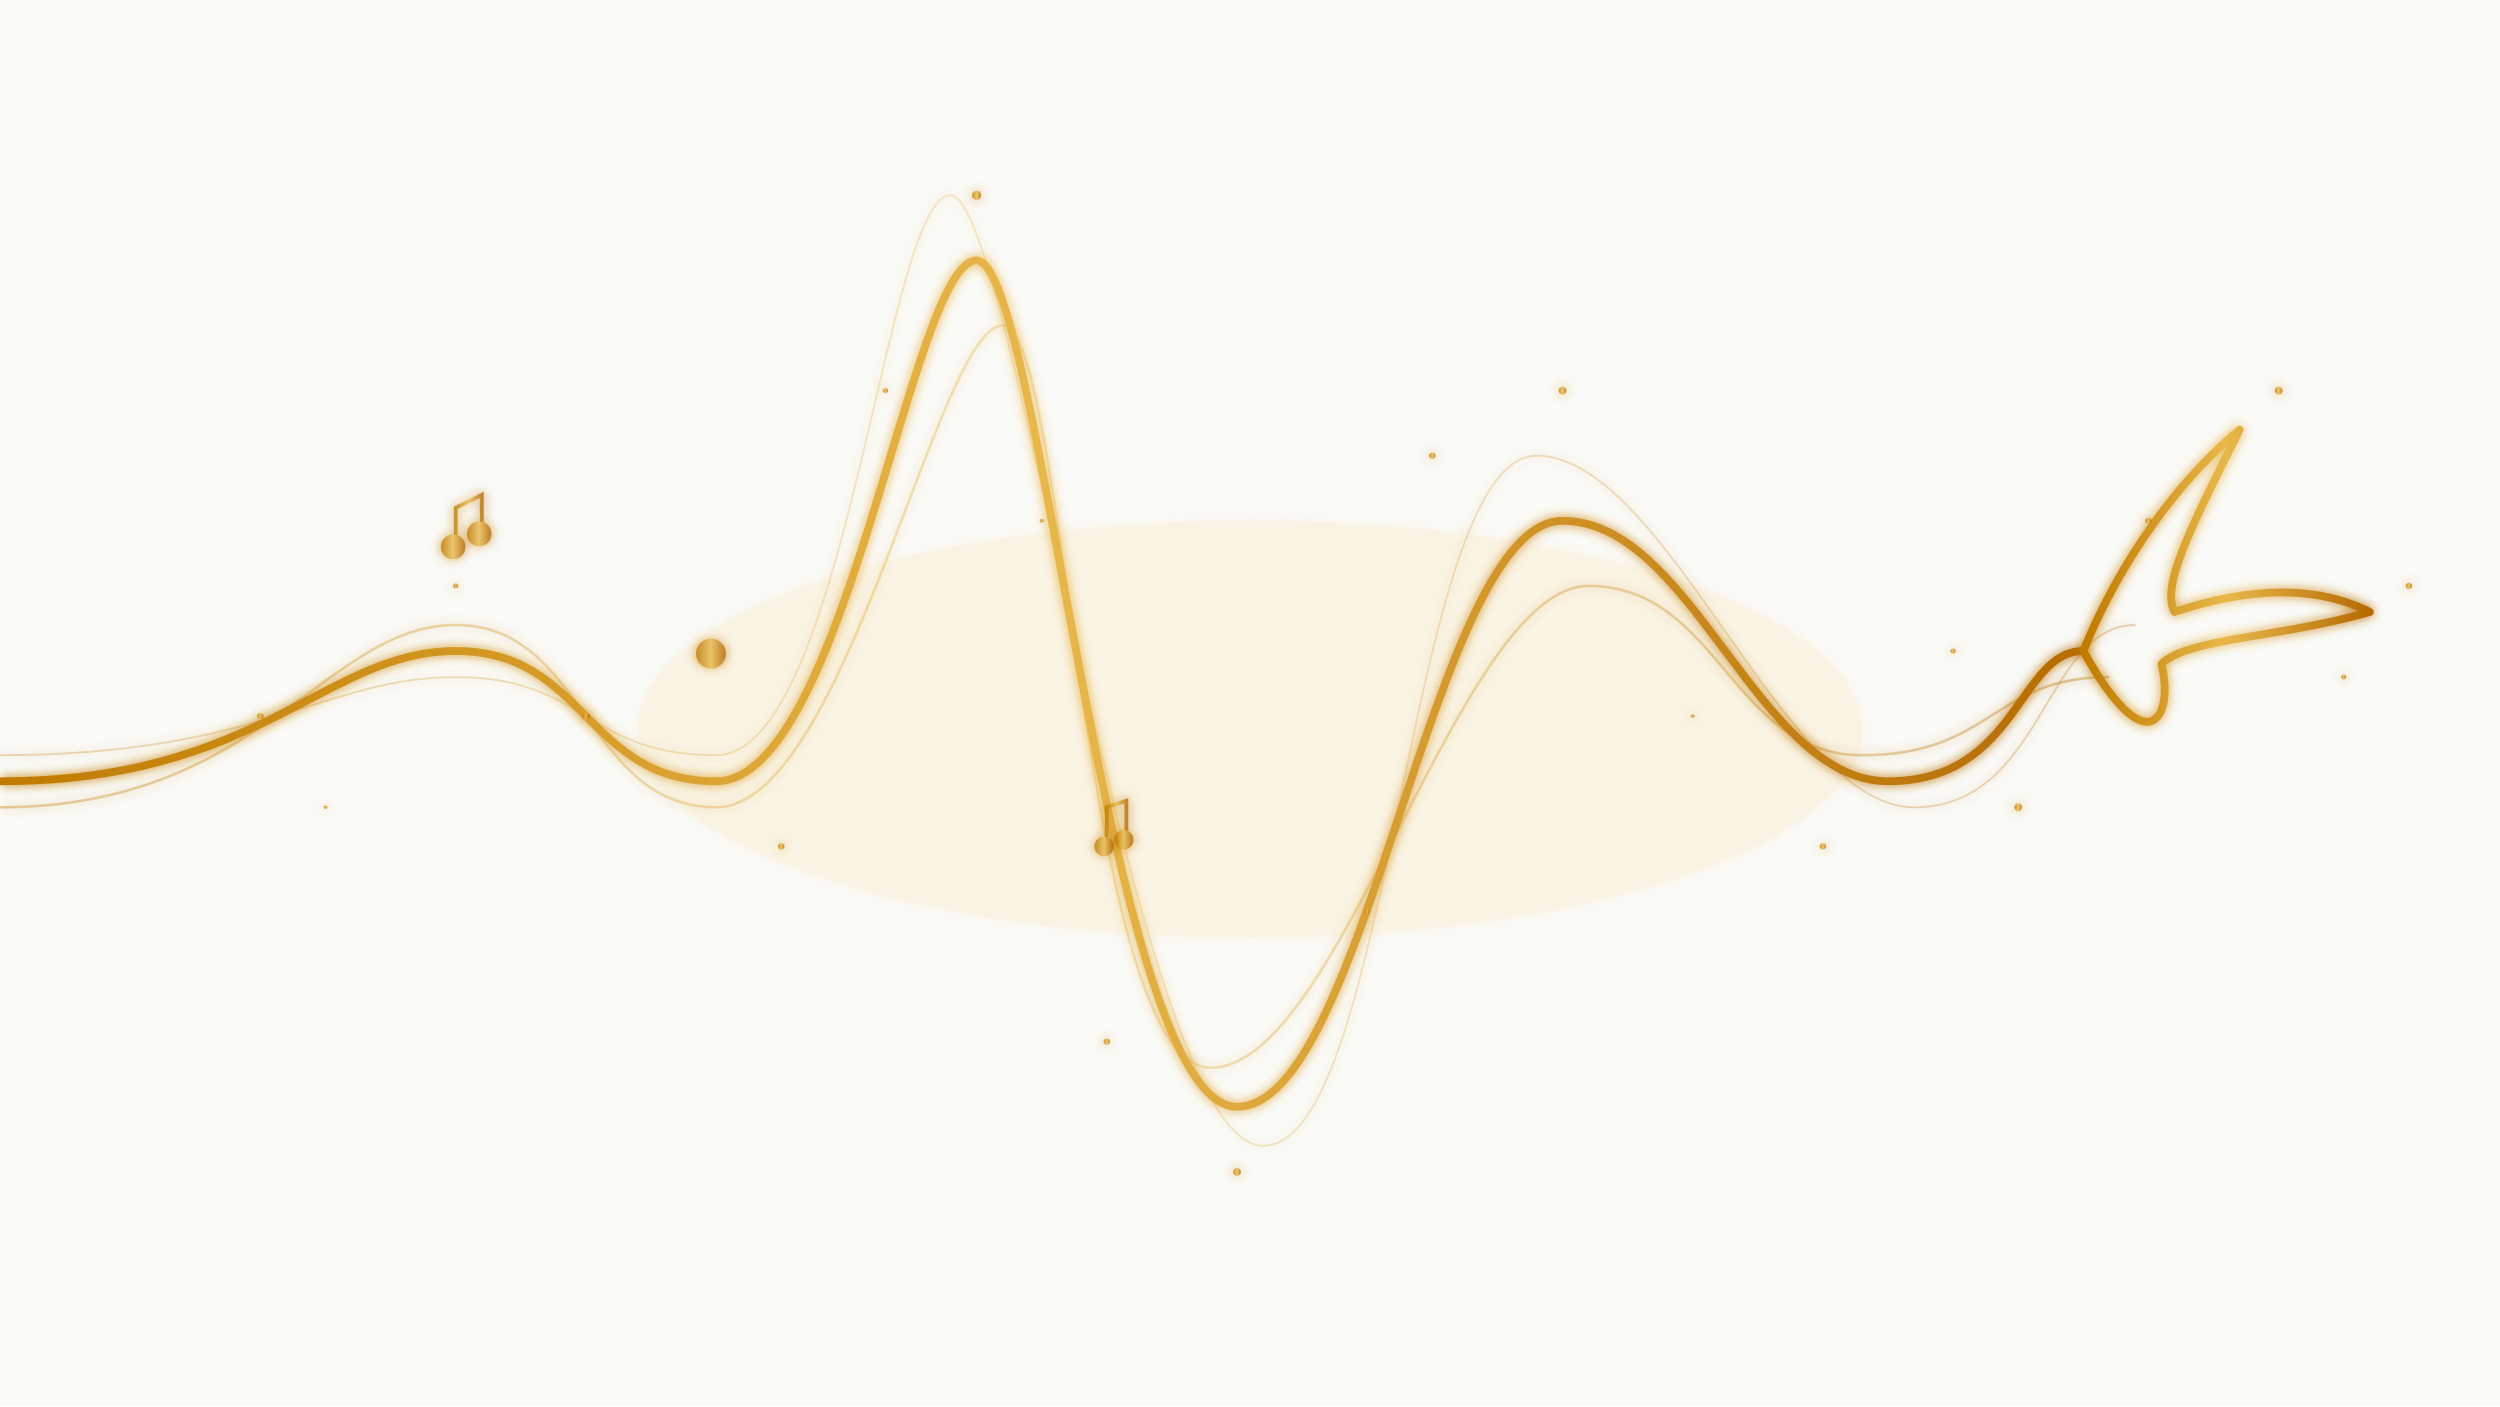
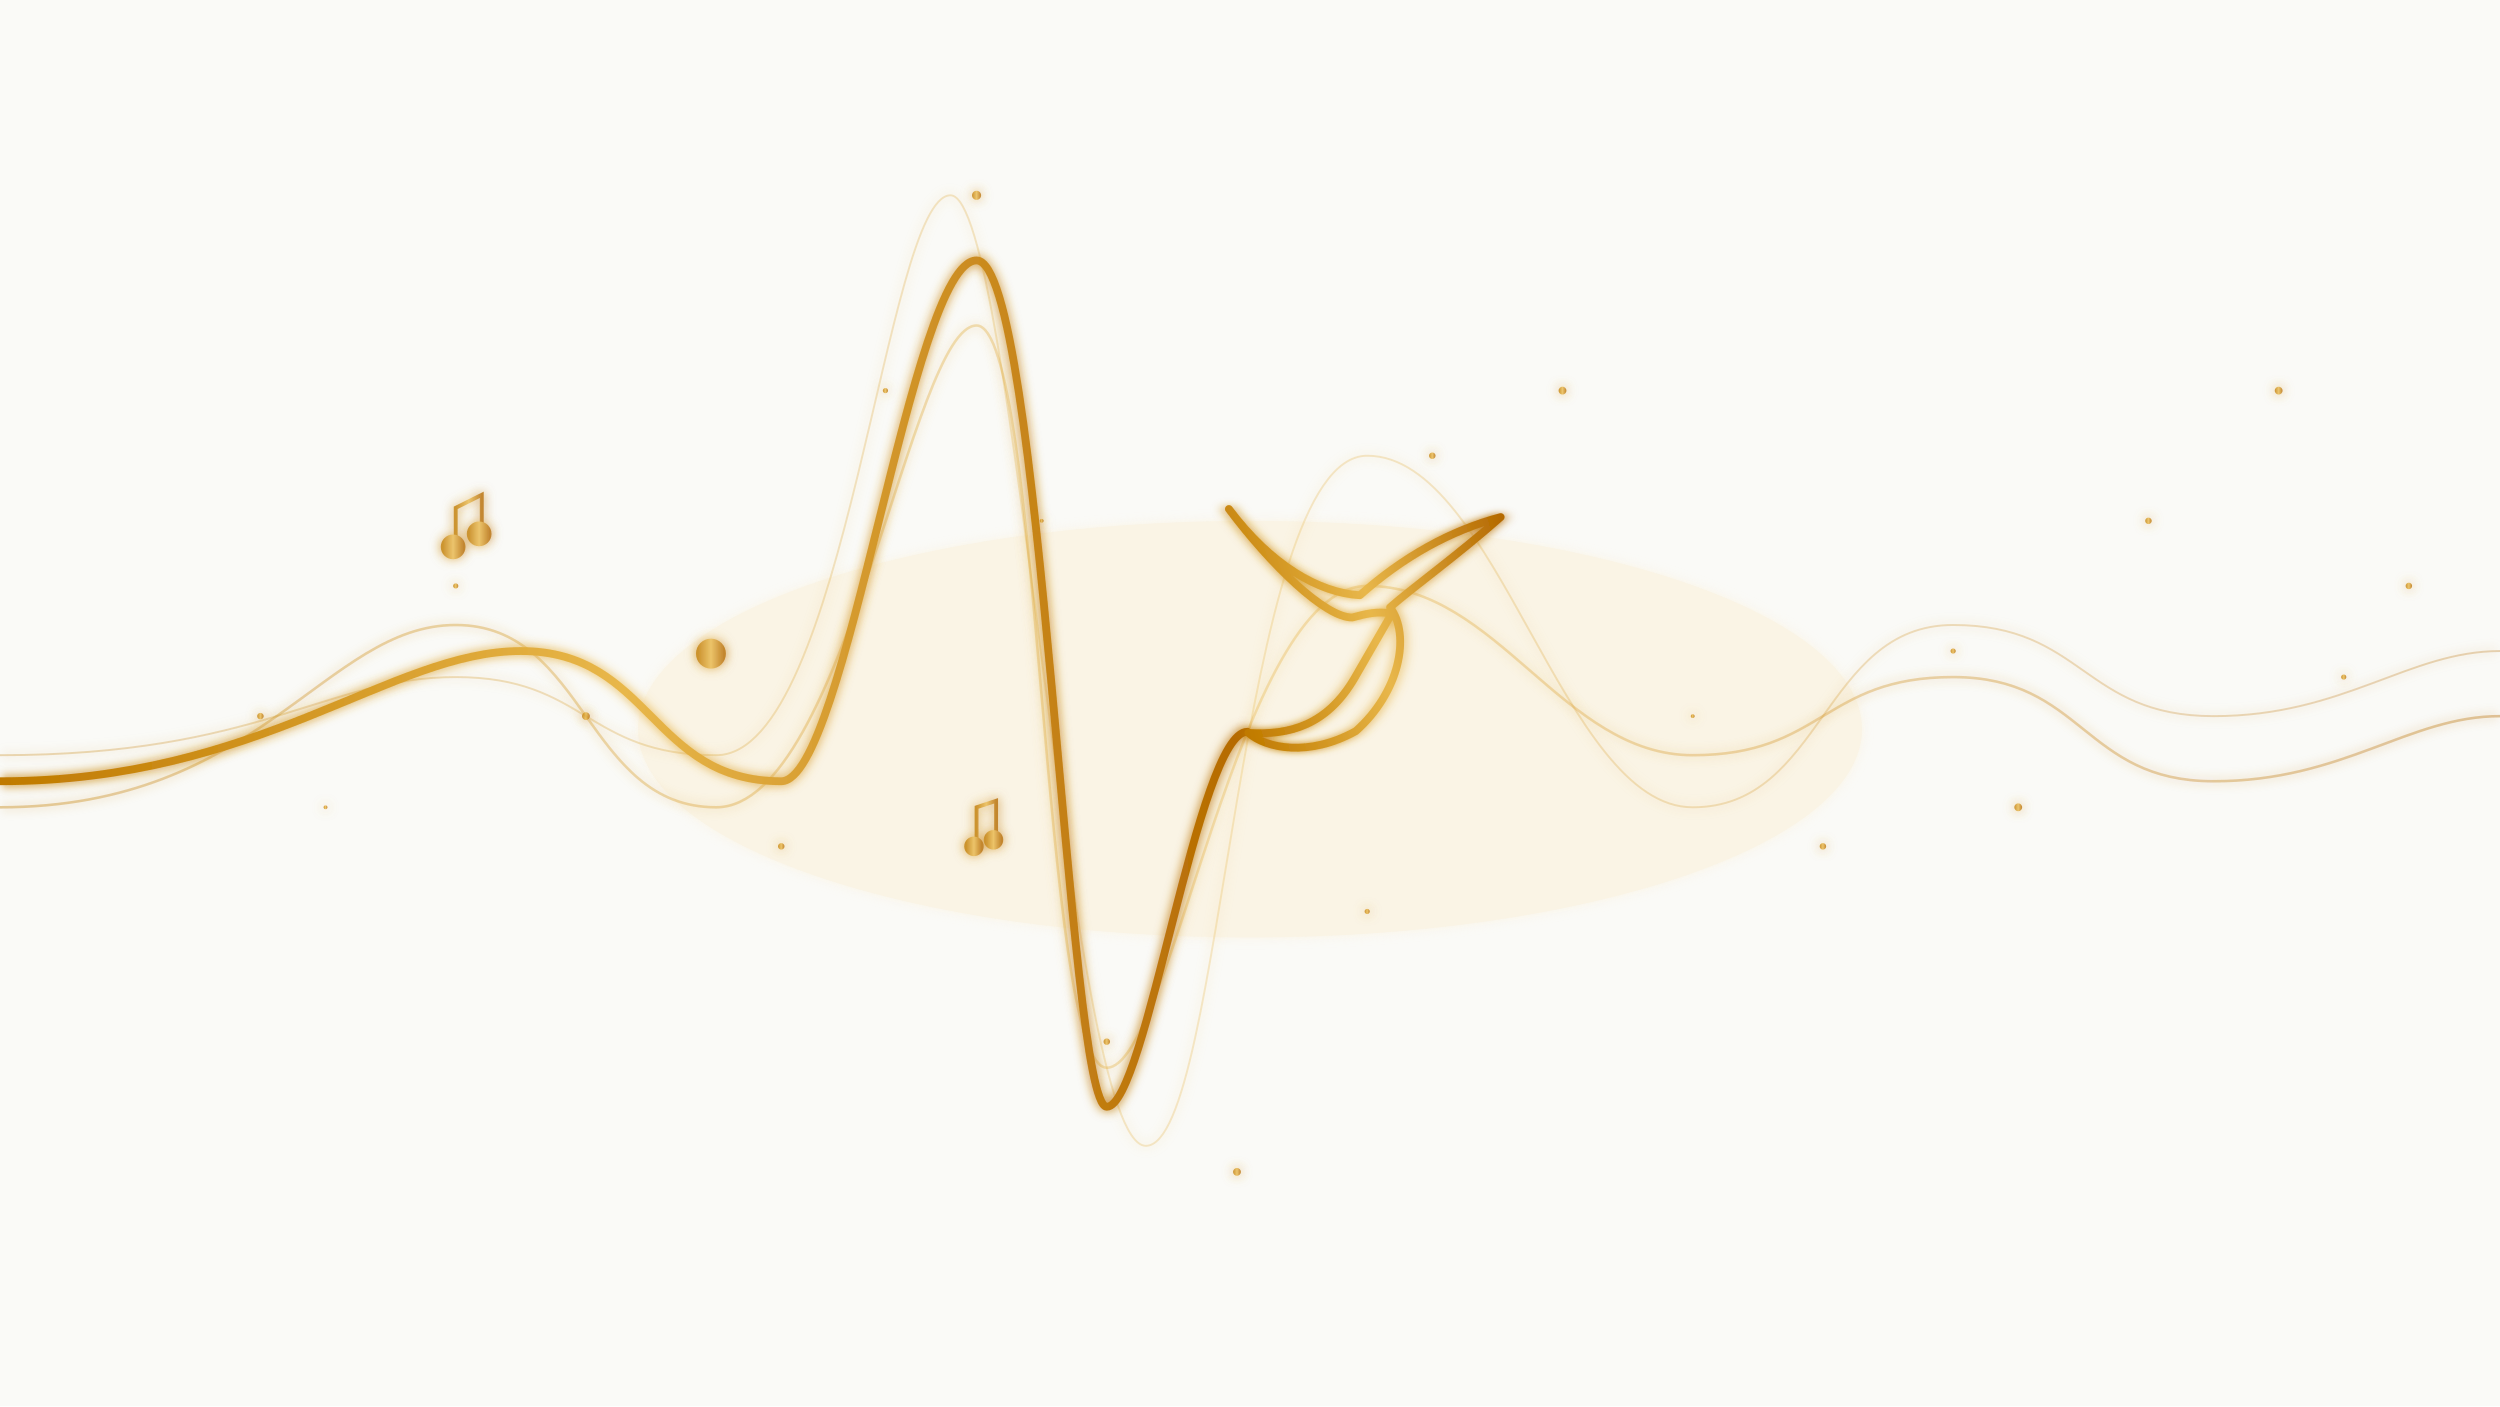
<svg xmlns="http://www.w3.org/2000/svg" width="1920" height="1080" viewBox="0 0 1920 1080">
  <defs>
    <linearGradient id="g2" x1="0" y1="0" x2="1" y2="0">
      <stop offset="0%" stop-color="#C07A00" />
      <stop offset="50%" stop-color="#E8B74A" />
      <stop offset="100%" stop-color="#B56A00" />
    </linearGradient>
    <filter id="softGlow" x="-50%" y="-50%" width="200%" height="200%">
      <feGaussianBlur stdDeviation="4" result="b" />
      <feMerge>
        <feMergeNode in="b" />
        <feMergeNode in="SourceGraphic" />
      </feMerge>
    </filter>
  </defs>
  <rect width="100%" height="100%" fill="#FAFAF7" />
-   <rect width="100%" height="100%" fill="url(#gradBg)" opacity="0.0" />
  <ellipse cx="960" cy="560" rx="470" ry="160" fill="#F9E7C2" opacity="0.35" filter="url(#softGlow)" />
-   <path d="M 0 620             C 200 620, 250 480, 350 480            C 450 480, 450 620, 550 620            C 650 620, 720 250, 770 250            C 820 250, 830 820, 930 820            C 1030 820, 1120 450, 1220 450            C 1320 450, 1330 580, 1430 580            C 1530 580, 1530 520, 1620 520" fill="none" stroke="url(#g2)" stroke-width="2" opacity="0.4" filter="url(#softGlow)" />
-   <path d="M 0 580             C 200 580, 250 520, 350 520            C 450 520, 450 580, 550 580            C 650 580, 680 150, 730 150            C 780 150, 870 880, 970 880            C 1070 880, 1080 350, 1180 350            C 1280 350, 1370 620, 1470 620            C 1570 620, 1570 480, 1640 480" fill="none" stroke="url(#g2)" stroke-width="1.5" opacity="0.3" filter="url(#softGlow)" />
-   <path d="M 0 600             C 200 600, 250 500, 350 500            C 450 500, 450 600, 550 600            C 650 600, 700 200, 750 200            C 800 200, 850 850, 950 850            C 1050 850, 1100 400, 1200 400            C 1300 400, 1350 600, 1450 600            C 1550 600, 1550 500, 1600 500" fill="none" stroke="url(#g2)" stroke-width="6" stroke-linecap="round" filter="url(#softGlow)" />
-   <path d="M 1600 500            C 1620 450, 1660 380, 1720 330            C 1680 410, 1660 450, 1670 470            C 1730 450, 1780 450, 1820 470            C 1750 490, 1680 490, 1660 510            C 1670 550, 1650 590, 1600 500 Z" fill="none" stroke="url(#g2)" stroke-width="6" stroke-linejoin="round" filter="url(#softGlow)" />
+   <path d="M 0 620             C 200 620, 250 480, 350 480            C 450 480, 450 620, 550 620            C 650 620, 700 250, 750 250            C 800 250, 800 820, 850 820            C 900 820, 950 450, 1050 450            C 1150 450, 1200 580, 1300 580            C 1400 580, 1400 520, 1500 520            C 1600 520, 1600 600, 1700 600            C 1800 600, 1850 550, 1920 550" fill="none" stroke="url(#g2)" stroke-width="2" opacity="0.4" filter="url(#softGlow)" />
+   <path d="M 0 580             C 200 580, 250 520, 350 520            C 450 520, 450 580, 550 580            C 650 580, 680 150, 730 150            C 780 150, 820 880, 880 880            C 940 880, 950 350, 1050 350            C 1150 350, 1200 620, 1300 620            C 1400 620, 1400 480, 1500 480            C 1600 480, 1600 550, 1700 550            C 1800 550, 1850 500, 1920 500" fill="none" stroke="url(#g2)" stroke-width="1.5" opacity="0.3" filter="url(#softGlow)" />
+   <path d="M 0 600             C 200 600, 300 500, 400 500            C 500 500, 500 600, 600 600            C 650 600, 700 200, 750 200            C 800 200, 820 850, 850 850            C 880 850, 920 562, 958 562" fill="none" stroke="url(#g2)" stroke-width="6" stroke-linecap="round" filter="url(#softGlow)" />
+   <g transform="translate(920, 418) scale(1) rotate(-15)" fill="none" stroke="url(#g2)" stroke-width="6" filter="url(#softGlow)" stroke-linejoin="round">
+     <path d="M 0 150               C 30 160, 60 160, 90 130              C 110 110, 120 100, 130 90              C 120 85, 110 85, 100 85              C 80 80, 50 30, 30 -20              C 50 30, 80 60, 110 70              C 150 50, 190 40, 230 40              C 190 60, 150 75, 130 85              C 140 110, 120 150, 80 170              C 40 180, 10 165, 0 150 Z" />
+   </g>
  <g stroke="url(#g2)" stroke-width="3" fill="none" filter="url(#softGlow)" opacity="0.8">
    <path d="M350 420 l0 -30 l20 -10 l0 30" />
    <circle cx="348" cy="420" r="8" fill="url(#g2)" />
    <circle cx="368" cy="410" r="8" fill="url(#g2)" />
    <path d="M550 500 l0 -40" />
    <circle cx="546" cy="502" r="10" fill="url(#g2)" />
-     <path d="M850 650 l0 -30 l15 -5 l0 25" />
-     <circle cx="848" cy="650" r="6" fill="url(#g2)" />
-     <circle cx="863" cy="645" r="6" fill="url(#g2)" />
+     <path d="M750 650 l0 -30 l15 -5 l0 25" />
+     <circle cx="748" cy="650" r="6" fill="url(#g2)" />
+     <circle cx="763" cy="645" r="6" fill="url(#g2)" />
  </g>
  <g fill="url(#g2)" opacity="0.8" filter="url(#softGlow)">
    <circle cx="200" cy="550" r="2.5" />
    <circle cx="250" cy="620" r="1.5" />
    <circle cx="350" cy="450" r="2" />
    <circle cx="450" cy="550" r="3" />
    <circle cx="600" cy="650" r="2.5" />
    <circle cx="680" cy="300" r="2" />
    <circle cx="750" cy="150" r="3.5" />
    <circle cx="800" cy="400" r="1.5" />
    <circle cx="850" cy="800" r="2.5" />
    <circle cx="950" cy="900" r="3" />
    <circle cx="1050" cy="700" r="2" />
    <circle cx="1100" cy="350" r="2.5" />
    <circle cx="1200" cy="300" r="3" />
    <circle cx="1300" cy="550" r="1.5" />
    <circle cx="1400" cy="650" r="2.5" />
    <circle cx="1500" cy="500" r="2" />
    <circle cx="1550" cy="620" r="3" />
    <circle cx="1650" cy="400" r="2.5" />
    <circle cx="1750" cy="300" r="3" />
    <circle cx="1800" cy="520" r="2" />
    <circle cx="1850" cy="450" r="2.5" />
  </g>
</svg>
